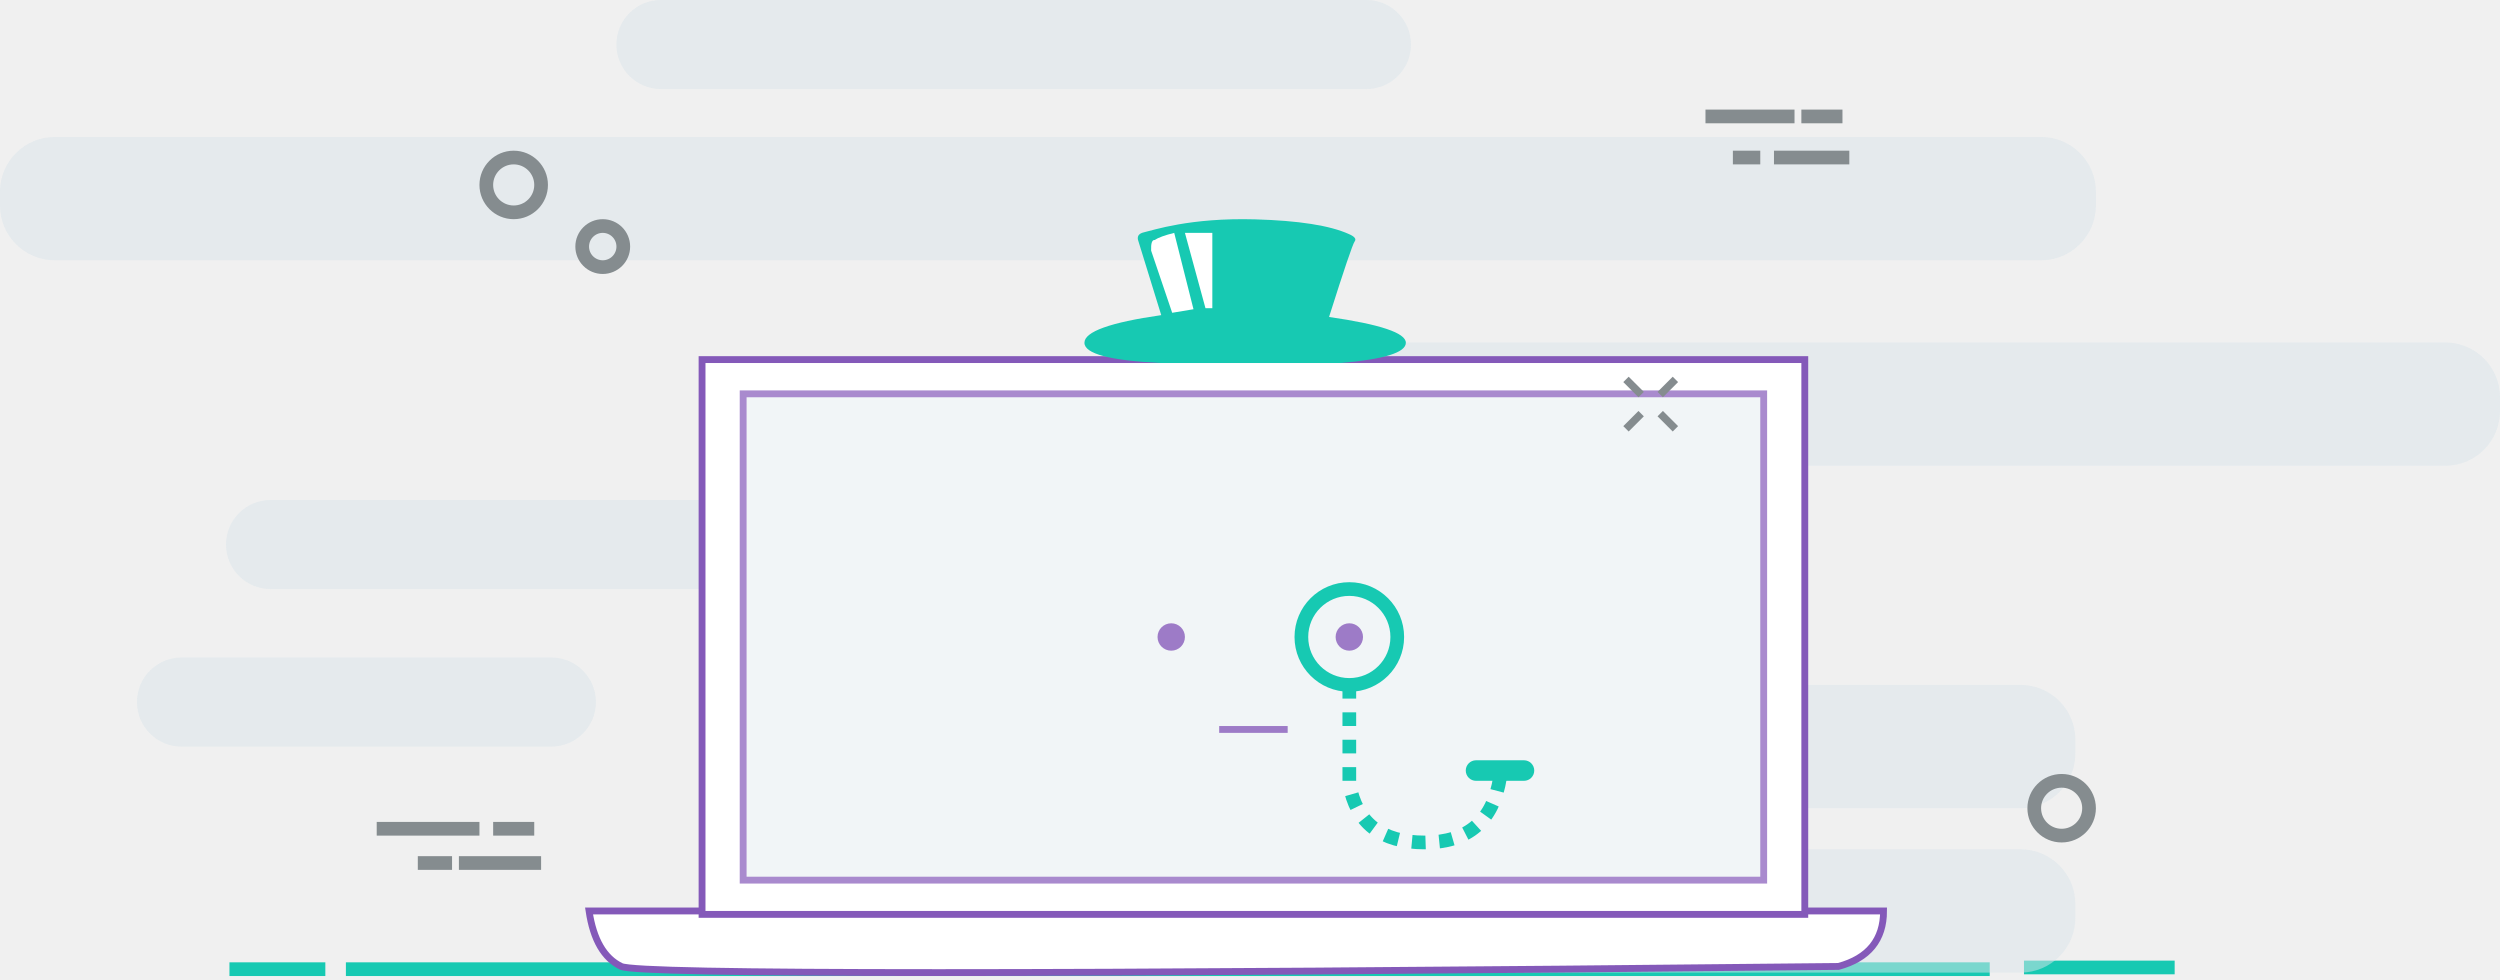
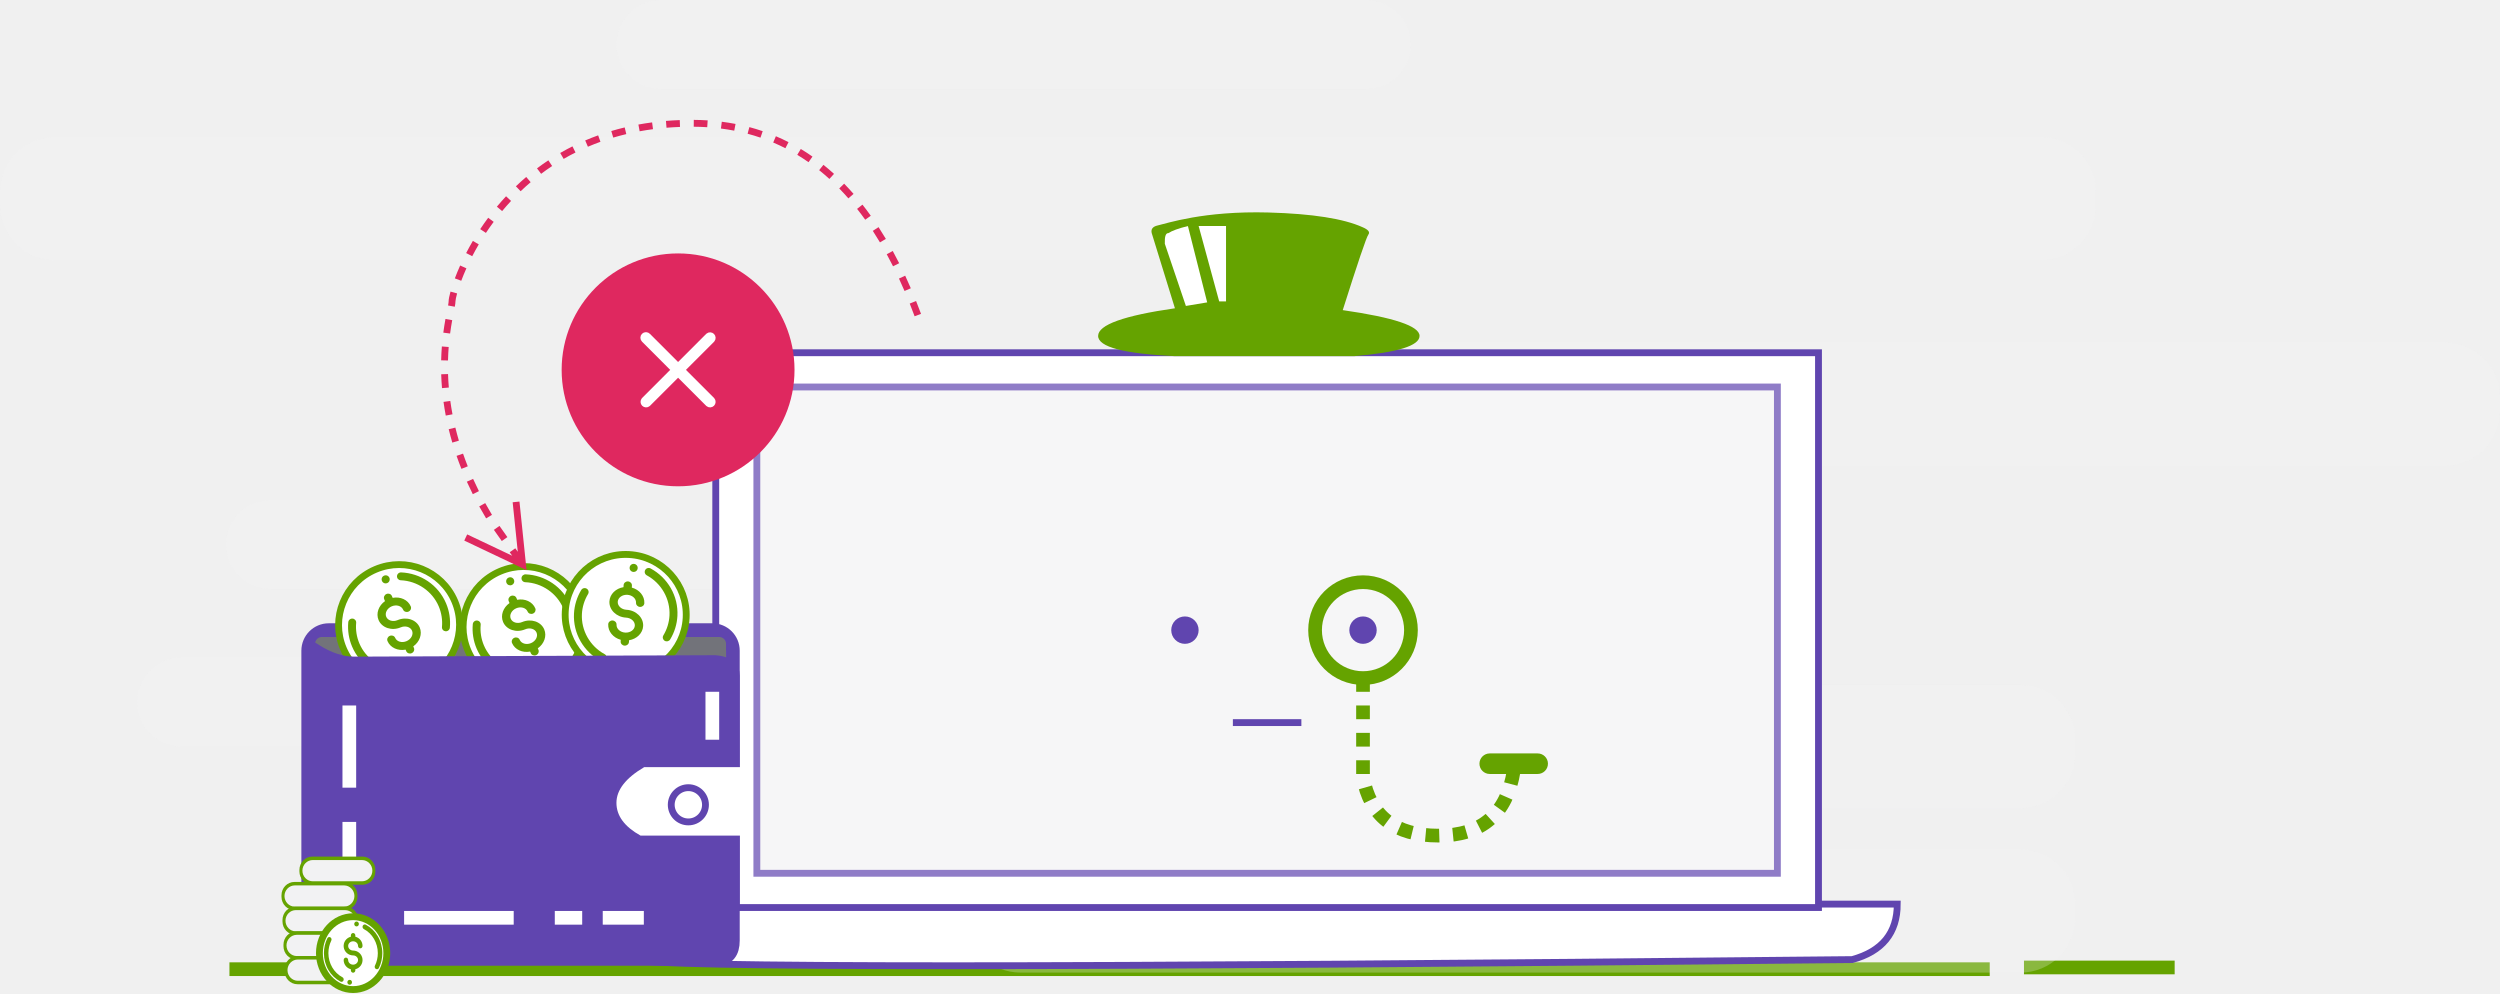
- <svg xmlns="http://www.w3.org/2000/svg" width="365" height="143" viewBox="0 0 365 143">
-   <g fill="none" fill-rule="evenodd">
-     <path stroke="#17C9B2" stroke-linecap="square" stroke-width="2" d="M51.5 141.5h238M34.5 141.5h12M296.5 141.25h20" />
-     <g fill="#D9E4EA" opacity=".509">
-       <path d="M26.5 96h54a6.5 6.5 0 1 1 0 13h-54a6.5 6.5 0 1 1 0-13zM96.5 0h103a6.5 6.5 0 1 1 0 13h-103a6.5 6.5 0 1 1 0-13zM8 20h290a8 8 0 0 1 8 8v2a8 8 0 0 1-8 8H8a8 8 0 0 1-8-8v-2a8 8 0 0 1 8-8zM205 50h152a8 8 0 0 1 8 8v2a8 8 0 0 1-8 8H205a8 8 0 0 1-8-8v-2a8 8 0 0 1 8-8zM205 100h90a8 8 0 0 1 8 8v2a8 8 0 0 1-8 8h-90a8 8 0 0 1-8-8v-2a8 8 0 0 1 8-8zM149 124h146a8 8 0 0 1 8 8v2a8 8 0 0 1-8 8H149a8 8 0 0 1-8-8v-2a8 8 0 0 1 8-8zM39.5 73h209a6.5 6.5 0 1 1 0 13h-209a6.5 6.5 0 1 1 0-13z" />
-     </g>
-     <g transform="translate(86 32)">
-       <path fill="#FFF" stroke="#8459B9" d="M16.925 101H0c.627 4.2 2.194 6.9 4.701 8.1 2.508 1.2 61.747 1.2 177.717 0 4.388-1.2 6.582-3.9 6.582-8.1h-20.687" />
-       <path fill="#FFF" stroke="#8459B9" d="M16.5 20.5h161v81h-161z" />
-       <path fill="#EBF1F4" stroke="#8459B9" d="M22.5 25.5h149v71h-149z" opacity=".7" />
-       <path fill="#17C9B2" d="M83.54 14.009L80.218 3.253c-.277-.717 0-1.165.83-1.345 1.246-.268 6.645-2.15 16.196-1.882 6.368.18 10.936.897 13.704 2.151.831.359 1.108.717.831 1.076-.277.358-1.523 4.033-3.738 11.025 7.476 1.075 11.213 2.33 11.213 3.764 0 1.434-3.184 2.42-9.551 2.958H83.54c-7.475-.359-11.213-1.344-11.213-2.958 0-1.613 3.738-2.958 11.213-4.033z" />
-       <circle cx="111" cy="61" r="7" stroke="#17C9B2" stroke-width="2" />
-       <circle cx="85" cy="61" r="2" fill="#9D7BC7" />
-       <circle cx="111" cy="61" r="2" fill="#9D7BC7" />
-       <path stroke="#9D7BC7" stroke-linecap="square" d="M92.5 74.5h9" />
-       <path fill="#FFF" d="M82.065 4.593c-.043-1.062.13-1.58.518-1.556.519-.346 1.47-.691 2.852-1.037l2.815 11.148-3.111.519-3.074-9.074zM87 2l3 11h1V2z" />
-     </g>
-     <g transform="translate(55 16)">
-       <path fill="#858C8F" d="M187.784 42l-.784-.784L189.216 39l.784.784L187.784 42zm-3.568 0L182 39.784l.784-.784L185 41.216l-.784.784zm3.568 2L190 46.216l-.784.784L187 44.784l.784-.784zm-3.568 0l.784.784L182.784 47l-.784-.784L184.216 44z" />
-       <circle cx="246" cy="102" r="4" stroke="#858C8F" stroke-width="2" />
-       <circle cx="20" cy="11" r="4" stroke="#858C8F" stroke-width="2" />
-       <circle cx="33" cy="20" r="3" stroke="#858C8F" stroke-width="2" />
-       <path fill="#858C8F" d="M0 106v-2h15v2H0zm12 5v-2h12v2H12zm5-5v-2h6v2h-6zm-11 5v-2h5v2H6zM194 2V0h13v2h-13zm10 6V6h11v2h-11zm4-6V0h6v2h-6zm-10 6V6h4v2h-4z" />
-     </g>
-     <path stroke="#17C9B2" stroke-dasharray="2" stroke-width="2" d="M197 100v14.431c1 5.713 4.667 8.569 11 8.569s10-3.157 11-9.47" />
-     <rect width="10" height="3" x="214" y="111" fill="#17C9B2" rx="1.5" />
+ <svg xmlns="http://www.w3.org/2000/svg" width="365" height="145" viewBox="0 0 365 145" fill="none">
+   <path d="M51.5 141.5H289.5M34.5 141.5H46.5M296.5 141.25H316.5" stroke="#65A300" stroke-width="2" stroke-linecap="square" />
+   <g opacity="0.509">
+     <path opacity="0.509" fill-rule="evenodd" clip-rule="evenodd" d="M26.5 96H80.5C82.224 96 83.877 96.685 85.096 97.904C86.315 99.123 87 100.776 87 102.5C87 104.224 86.315 105.877 85.096 107.096C83.877 108.315 82.224 109 80.5 109H26.5C24.776 109 23.123 108.315 21.904 107.096C20.685 105.877 20 104.224 20 102.5C20 100.776 20.685 99.123 21.904 97.904C23.123 96.685 24.776 96 26.5 96V96ZM96.5 0H199.5C201.224 0 202.877 0.685 204.096 1.904C205.315 3.123 206 4.776 206 6.5C206 8.224 205.315 9.877 204.096 11.096C202.877 12.315 201.224 13 199.5 13H96.5C94.776 13 93.123 12.315 91.904 11.096C90.685 9.877 90 8.224 90 6.5C90 4.776 90.685 3.123 91.904 1.904C93.123 0.685 94.776 0 96.5 0V0ZM8 20H298C300.122 20 302.157 20.843 303.657 22.343C305.157 23.843 306 25.878 306 28V30C306 32.122 305.157 34.157 303.657 35.657C302.157 37.157 300.122 38 298 38H8C5.878 38 3.843 37.157 2.343 35.657C0.843 34.157 0 32.122 0 30V28C0 25.878 0.843 23.843 2.343 22.343C3.843 20.843 5.878 20 8 20V20ZM205 50H357C359.122 50 361.157 50.843 362.657 52.343C364.157 53.843 365 55.878 365 58V60C365 62.122 364.157 64.157 362.657 65.657C361.157 67.157 359.122 68 357 68H205C202.878 68 200.843 67.157 199.343 65.657C197.843 64.157 197 62.122 197 60V58C197 55.878 197.843 53.843 199.343 52.343C200.843 50.843 202.878 50 205 50V50ZM205 100H295C297.122 100 299.157 100.843 300.657 102.343C302.157 103.843 303 105.878 303 108V110C303 112.122 302.157 114.157 300.657 115.657C299.157 117.157 297.122 118 295 118H205C202.878 118 200.843 117.157 199.343 115.657C197.843 114.157 197 112.122 197 110V108C197 105.878 197.843 103.843 199.343 102.343C200.843 100.843 202.878 100 205 100ZM149 124H295C297.122 124 299.157 124.843 300.657 126.343C302.157 127.843 303 129.878 303 132V134C303 136.122 302.157 138.157 300.657 139.657C299.157 141.157 297.122 142 295 142H149C146.878 142 144.843 141.157 143.343 139.657C141.843 138.157 141 136.122 141 134V132C141 129.878 141.843 127.843 143.343 126.343C144.843 124.843 146.878 124 149 124ZM39.5 73H248.5C250.224 73 251.877 73.685 253.096 74.904C254.315 76.123 255 77.776 255 79.5C255 81.224 254.315 82.877 253.096 84.096C251.877 85.315 250.224 86 248.5 86H39.5C37.776 86 36.123 85.315 34.904 84.096C33.685 82.877 33 81.224 33 79.5C33 77.776 33.685 76.123 34.904 74.904C36.123 73.685 37.776 73 39.5 73V73Z" fill="#F2F2F3" />
  </g>
+   <path fill-rule="evenodd" clip-rule="evenodd" d="M104.925 132H88C88.627 136.2 90.194 138.9 92.701 140.1C95.209 141.3 154.448 141.3 270.418 140.1C274.806 138.9 277 136.2 277 132H256.313" fill="white" />
+   <path d="M104.925 132H88C88.627 136.2 90.194 138.9 92.701 140.1C95.209 141.3 154.448 141.3 270.418 140.1C274.806 138.9 277 136.2 277 132H256.313" stroke="#6045AF" />
+   <path fill-rule="evenodd" clip-rule="evenodd" d="M104.5 51.5H265.5V132.5H104.5V51.5Z" fill="white" stroke="#6045AF" />
+   <path opacity="0.7" fill-rule="evenodd" clip-rule="evenodd" d="M110.5 56.5H259.5V127.5H110.5V56.5Z" fill="#F2F2F3" stroke="#6045AF" />
+   <path fill-rule="evenodd" clip-rule="evenodd" d="M171.54 45.009L168.218 34.253C167.941 33.536 168.218 33.088 169.048 32.908C170.294 32.64 175.693 30.758 185.244 31.026C191.612 31.206 196.18 31.923 198.948 33.177C199.779 33.536 200.056 33.894 199.779 34.253C199.502 34.611 198.256 38.286 196.041 45.278C203.517 46.353 207.254 47.608 207.254 49.042C207.254 50.476 204.07 51.462 197.703 52H171.54C164.065 51.641 160.327 50.656 160.327 49.042C160.327 47.429 164.065 46.084 171.54 45.009Z" fill="#65A300" />
+   <path fill-rule="evenodd" clip-rule="evenodd" d="M170.065 35.593C170.022 34.531 170.195 34.013 170.583 34.037C171.102 33.691 172.053 33.346 173.435 33L176.25 44.148L173.139 44.667L170.065 35.593ZM175 33L178 44H179V33H175Z" fill="white" />
+   <path d="M199 99C202.866 99 206 95.866 206 92C206 88.134 202.866 85 199 85C195.134 85 192 88.134 192 92C192 95.866 195.134 99 199 99Z" stroke="#65A300" stroke-width="2" />
+   <path d="M173 94C174.105 94 175 93.105 175 92C175 90.895 174.105 90 173 90C171.895 90 171 90.895 171 92C171 93.105 171.895 94 173 94Z" fill="#6045AF" />
+   <path d="M199 94C200.105 94 201 93.105 201 92C201 90.895 200.105 90 199 90C197.895 90 197 90.895 197 92C197 93.105 197.895 94 199 94Z" fill="#6045AF" />
+   <path d="M180.5 105.5H189.5" stroke="#6045AF" stroke-linecap="square" />
+   <path d="M199 99V113.431C200 119.144 203.667 122 210 122C216.333 122 220 118.843 221 112.53" stroke="#65A300" stroke-width="2" stroke-dasharray="2 2" />
+   <path d="M224.5 110H217.5C216.672 110 216 110.672 216 111.5C216 112.328 216.672 113 217.5 113H224.5C225.328 113 226 112.328 226 111.5C226 110.672 225.328 110 224.5 110Z" fill="#65A300" />
+   <path d="M99 71C108.389 71 116 63.389 116 54C116 44.611 108.389 37 99 37C89.611 37 82 44.611 82 54C82 63.389 89.611 71 99 71Z" fill="#DF285F" />
+   <path d="M99 53.558L103.467 49.092C103.527 49.042 103.604 49.016 103.682 49.019C103.76 49.022 103.834 49.055 103.89 49.11C103.945 49.166 103.978 49.24 103.981 49.318C103.985 49.396 103.959 49.473 103.908 49.533L99.442 54L103.908 58.467C103.959 58.527 103.985 58.604 103.981 58.682C103.978 58.76 103.945 58.834 103.89 58.89C103.834 58.945 103.76 58.978 103.682 58.981C103.604 58.984 103.527 58.958 103.467 58.908L99 54.442L94.533 58.908C94.473 58.958 94.396 58.984 94.318 58.981C94.24 58.978 94.166 58.945 94.11 58.89C94.055 58.834 94.022 58.76 94.019 58.682C94.016 58.604 94.042 58.527 94.092 58.467L98.558 54L94.092 49.533C94.062 49.504 94.037 49.47 94.02 49.432C94.003 49.394 93.994 49.352 93.993 49.31C93.993 49.269 94.001 49.227 94.016 49.188C94.032 49.15 94.055 49.114 94.085 49.085C94.114 49.055 94.15 49.032 94.188 49.016C94.227 49 94.269 48.993 94.311 48.993C94.352 48.994 94.394 49.003 94.432 49.02C94.47 49.037 94.504 49.062 94.533 49.092L99 53.558Z" fill="white" stroke="white" />
+   <path d="M104 92H48C46.343 92 45 93.343 45 95V132C45 133.657 46.343 135 48 135H104C105.657 135 107 133.657 107 132V95C107 93.343 105.657 92 104 92Z" fill="#A8A8AD" stroke="#6045AF" stroke-width="2" />
+   <path d="M105 93H47C46.448 93 46 93.448 46 94V134C46 134.552 46.448 135 47 135H105C105.552 135 106 134.552 106 134V94C106 93.448 105.552 93 105 93Z" fill="#72737A" />
+   <path d="M61.704 99.344C57.218 101.247 52.026 99.161 50.129 94.692C48.232 90.223 50.338 85.038 54.823 83.135C59.309 81.231 64.501 83.317 66.398 87.786C68.295 92.256 66.188 97.44 61.704 99.344Z" fill="white" stroke="#65A300" />
+   <path d="M58.05 90.538C57.37 90.826 56.626 90.608 56.39 90.053C56.155 89.498 56.515 88.811 57.194 88.523C57.873 88.235 58.617 88.453 58.852 89.008C58.976 89.3 59.328 89.431 59.636 89.299C59.946 89.169 60.096 88.825 59.971 88.533C59.56 87.563 58.451 87.073 57.33 87.287L57.213 87.012C57.089 86.72 56.738 86.59 56.429 86.721C56.12 86.852 55.97 87.195 56.094 87.487L56.211 87.762C55.278 88.419 54.861 89.559 55.271 90.528C55.755 91.667 57.202 92.146 58.498 91.596C59.177 91.307 59.921 91.525 60.157 92.08C60.392 92.636 60.032 93.322 59.353 93.61C58.674 93.898 57.93 93.68 57.695 93.125C57.571 92.833 57.22 92.703 56.911 92.834C56.601 92.964 56.451 93.308 56.576 93.6C56.987 94.57 58.097 95.06 59.217 94.846L59.314 95.074C59.438 95.366 59.79 95.497 60.098 95.366C60.408 95.235 60.558 94.891 60.433 94.599L60.336 94.371C61.269 93.714 61.687 92.575 61.276 91.605C60.792 90.467 59.345 89.988 58.049 90.538H58.05ZM62.46 84.85C61.305 84.072 59.957 83.629 58.566 83.572C58.413 83.565 58.263 83.619 58.15 83.722C58.036 83.825 57.967 83.969 57.959 84.122C57.955 84.197 57.967 84.272 57.992 84.343C58.018 84.414 58.057 84.479 58.108 84.535C58.159 84.59 58.221 84.635 58.289 84.667C58.358 84.698 58.432 84.716 58.507 84.719C60.938 84.821 63.117 86.319 64.057 88.534C64.459 89.483 64.621 90.517 64.527 91.544C64.52 91.619 64.528 91.695 64.551 91.767C64.573 91.839 64.61 91.906 64.659 91.963C64.707 92.021 64.767 92.068 64.834 92.103C64.901 92.137 64.975 92.158 65.05 92.164C65.203 92.177 65.355 92.129 65.473 92.031C65.591 91.933 65.665 91.792 65.68 91.639C65.791 90.425 65.6 89.203 65.124 88.081C64.568 86.769 63.642 85.646 62.46 84.85V84.85ZM56.1 84.037L56.064 84.052C55.923 84.114 55.813 84.229 55.757 84.373C55.702 84.516 55.705 84.675 55.767 84.816C55.825 84.958 55.937 85.071 56.079 85.13C56.22 85.19 56.38 85.191 56.522 85.133L56.552 85.12L56.555 85.119C56.695 85.057 56.805 84.942 56.861 84.8C56.916 84.657 56.914 84.498 56.853 84.358C56.795 84.216 56.683 84.102 56.542 84.042C56.401 83.982 56.241 83.981 56.099 84.038L56.1 84.037ZM58.02 97.76C55.589 97.657 53.41 96.16 52.47 93.944C52.067 92.995 51.906 91.961 52 90.934C52.007 90.859 51.999 90.783 51.976 90.711C51.953 90.639 51.917 90.572 51.868 90.515C51.819 90.457 51.76 90.41 51.693 90.375C51.625 90.341 51.552 90.32 51.477 90.314C51.324 90.301 51.172 90.349 51.054 90.447C50.936 90.545 50.862 90.686 50.847 90.839C50.736 92.053 50.927 93.275 51.403 94.397C51.959 95.71 52.884 96.833 54.067 97.629C55.221 98.406 56.569 98.849 57.96 98.906C58.113 98.913 58.263 98.859 58.377 98.756C58.491 98.653 58.559 98.509 58.568 98.356C58.572 98.281 58.56 98.205 58.535 98.135C58.509 98.064 58.469 97.999 58.418 97.943C58.367 97.888 58.306 97.843 58.238 97.811C58.169 97.779 58.095 97.762 58.02 97.759V97.76Z" fill="#65A300" />
+   <path d="M60.004 97.345L59.974 97.358C59.904 97.388 59.841 97.432 59.788 97.487C59.736 97.541 59.694 97.606 59.666 97.677C59.638 97.748 59.625 97.823 59.626 97.899C59.627 97.975 59.644 98.05 59.674 98.12C59.732 98.262 59.844 98.376 59.985 98.436C60.126 98.496 60.286 98.497 60.428 98.44L60.463 98.426C60.604 98.364 60.714 98.249 60.77 98.105C60.825 97.962 60.822 97.803 60.76 97.662C60.702 97.52 60.589 97.406 60.448 97.347C60.306 97.288 60.146 97.287 60.004 97.345V97.345Z" fill="#65A300" />
+   <path d="M79.884 99.627C75.399 101.531 70.206 99.444 68.309 94.975C66.413 90.506 68.519 85.321 73.004 83.418C77.489 81.514 82.681 83.6 84.578 88.069C86.475 92.539 84.369 97.723 79.884 99.627V99.627Z" fill="white" stroke="#65A300" />
+   <path d="M76.23 90.82C75.55 91.109 74.807 90.891 74.571 90.336C74.335 89.781 74.696 89.094 75.374 88.806C76.054 88.518 76.797 88.736 77.033 89.291C77.157 89.583 77.508 89.714 77.817 89.582C78.126 89.452 78.276 89.108 78.152 88.816C77.74 87.846 76.63 87.356 75.51 87.57L75.393 87.295C75.269 87.003 74.918 86.873 74.609 87.004C74.3 87.135 74.15 87.478 74.274 87.77L74.391 88.045C73.458 88.702 73.041 89.842 73.451 90.811C73.935 91.95 75.383 92.429 76.678 91.879C77.358 91.59 78.101 91.808 78.337 92.363C78.573 92.919 78.212 93.605 77.534 93.893C76.854 94.181 76.111 93.963 75.875 93.408C75.751 93.116 75.4 92.986 75.091 93.117C74.782 93.247 74.632 93.591 74.756 93.883C75.168 94.853 76.277 95.343 77.398 95.129L77.495 95.357C77.619 95.649 77.97 95.78 78.279 95.649C78.588 95.518 78.738 95.174 78.614 94.882L78.517 94.654C79.449 93.997 79.867 92.858 79.456 91.888C78.973 90.75 77.526 90.271 76.229 90.821L76.23 90.82ZM80.64 85.133C79.486 84.355 78.138 83.913 76.747 83.855C76.594 83.848 76.444 83.902 76.33 84.005C76.216 84.108 76.148 84.252 76.139 84.405C76.135 84.48 76.147 84.556 76.172 84.627C76.198 84.698 76.238 84.763 76.289 84.818C76.34 84.874 76.401 84.919 76.47 84.95C76.538 84.982 76.613 84.999 76.688 85.002C79.118 85.104 81.297 86.602 82.238 88.817C82.641 89.766 82.802 90.8 82.708 91.827C82.701 91.902 82.709 91.978 82.732 92.05C82.755 92.122 82.791 92.189 82.84 92.246C82.889 92.304 82.948 92.352 83.015 92.386C83.082 92.42 83.156 92.441 83.231 92.447C83.384 92.46 83.536 92.412 83.653 92.314C83.771 92.215 83.845 92.075 83.86 91.922C83.971 90.708 83.781 89.486 83.305 88.364C82.749 87.052 81.823 85.929 80.641 85.133H80.64ZM74.28 84.32L74.244 84.335C74.104 84.397 73.994 84.513 73.938 84.656C73.883 84.799 73.886 84.959 73.948 85.099C74.006 85.241 74.118 85.354 74.26 85.414C74.402 85.473 74.561 85.474 74.703 85.416L74.733 85.403L74.736 85.402C74.876 85.34 74.986 85.225 75.041 85.083C75.097 84.94 75.094 84.781 75.033 84.641C74.975 84.499 74.864 84.386 74.723 84.326C74.582 84.266 74.422 84.264 74.28 84.321V84.32ZM76.2 98.042C73.77 97.94 71.59 96.442 70.65 94.227C70.248 93.278 70.086 92.244 70.18 91.217C70.187 91.142 70.179 91.066 70.156 90.994C70.133 90.922 70.097 90.856 70.048 90.798C69.999 90.74 69.94 90.693 69.873 90.658C69.806 90.624 69.732 90.603 69.657 90.597C69.504 90.584 69.352 90.632 69.234 90.73C69.116 90.828 69.042 90.969 69.027 91.122C68.916 92.336 69.107 93.558 69.583 94.68C70.139 95.993 71.064 97.116 72.247 97.912C73.402 98.69 74.75 99.132 76.141 99.189C76.294 99.196 76.444 99.142 76.557 99.039C76.671 98.936 76.74 98.792 76.748 98.639C76.752 98.564 76.74 98.489 76.715 98.418C76.689 98.347 76.65 98.282 76.599 98.226C76.548 98.171 76.486 98.126 76.418 98.094C76.349 98.063 76.275 98.045 76.2 98.042V98.042Z" fill="#65A300" />
+   <path d="M78.185 97.628L78.155 97.641C78.085 97.671 78.022 97.715 77.969 97.77C77.916 97.825 77.875 97.889 77.847 97.96C77.819 98.031 77.806 98.106 77.807 98.182C77.808 98.258 77.825 98.333 77.855 98.403C77.913 98.545 78.024 98.659 78.165 98.718C78.306 98.778 78.466 98.78 78.608 98.723L78.643 98.709C78.784 98.647 78.894 98.532 78.95 98.388C79.005 98.245 79.002 98.086 78.94 97.945C78.882 97.803 78.769 97.69 78.628 97.631C78.487 97.571 78.327 97.57 78.185 97.628V97.628Z" fill="#65A300" />
+   <path d="M90.892 98.543C86.026 98.288 82.274 94.137 82.528 89.289C82.782 84.44 86.948 80.704 91.813 80.959C96.679 81.214 100.431 85.365 100.177 90.214C99.923 95.062 95.757 98.798 90.892 98.544V98.543Z" fill="white" stroke="#65A300" />
+   <path d="M91.467 89.027C90.731 88.988 90.157 88.467 90.189 87.864C90.221 87.261 90.845 86.803 91.582 86.841C92.318 86.88 92.892 87.401 92.86 88.004C92.843 88.321 93.102 88.592 93.437 88.61C93.772 88.627 94.057 88.384 94.074 88.068C94.129 87.016 93.346 86.088 92.245 85.79L92.261 85.492C92.278 85.175 92.019 84.903 91.684 84.886C91.349 84.868 91.064 85.111 91.047 85.428L91.031 85.726C89.905 85.908 89.031 86.749 88.975 87.8C88.91 89.036 90.001 90.1 91.407 90.174C92.143 90.213 92.717 90.734 92.685 91.337C92.654 91.94 92.029 92.398 91.292 92.36C90.556 92.321 89.982 91.8 90.014 91.197C90.031 90.88 89.773 90.609 89.437 90.591C89.102 90.574 88.817 90.817 88.8 91.133C88.745 92.185 89.528 93.113 90.629 93.411L90.616 93.659C90.599 93.976 90.857 94.247 91.193 94.264C91.528 94.282 91.813 94.039 91.83 93.722L91.843 93.475C92.969 93.293 93.844 92.452 93.899 91.401C93.964 90.165 92.873 89.101 91.467 89.027ZM97.925 85.848C97.228 84.643 96.21 83.654 94.985 82.993C94.85 82.92 94.692 82.903 94.545 82.945C94.398 82.988 94.274 83.087 94.199 83.22C94.162 83.286 94.139 83.359 94.131 83.434C94.123 83.509 94.13 83.585 94.151 83.657C94.173 83.729 94.208 83.797 94.256 83.855C94.304 83.914 94.362 83.962 94.429 83.998C96.569 85.155 97.871 87.456 97.745 89.86C97.69 90.889 97.382 91.889 96.848 92.77C96.809 92.835 96.783 92.906 96.772 92.981C96.761 93.056 96.765 93.132 96.783 93.205C96.802 93.278 96.835 93.347 96.88 93.408C96.926 93.468 96.983 93.519 97.048 93.557C97.179 93.635 97.336 93.658 97.485 93.622C97.633 93.585 97.762 93.492 97.842 93.362C98.474 92.32 98.839 91.137 98.903 89.92C98.978 88.496 98.639 87.082 97.925 85.848V85.848ZM92.564 82.33L92.526 82.327C92.372 82.321 92.223 82.377 92.11 82.481C91.998 82.586 91.931 82.73 91.925 82.884C91.915 83.037 91.966 83.188 92.068 83.304C92.169 83.419 92.312 83.49 92.465 83.5L92.497 83.501H92.5C92.653 83.507 92.802 83.452 92.914 83.348C93.027 83.245 93.094 83.101 93.101 82.948C93.112 82.795 93.061 82.643 92.96 82.527C92.86 82.411 92.717 82.34 92.564 82.329V82.33ZM88.275 95.505C86.135 94.347 84.833 92.046 84.959 89.642C85.013 88.613 85.322 87.613 85.856 86.732C85.895 86.667 85.921 86.596 85.932 86.521C85.944 86.446 85.94 86.37 85.921 86.297C85.903 86.224 85.87 86.155 85.825 86.094C85.78 86.034 85.723 85.983 85.658 85.945C85.526 85.866 85.369 85.843 85.22 85.879C85.071 85.915 84.942 86.009 84.862 86.14C84.23 87.182 83.866 88.365 83.802 89.582C83.726 91.005 84.066 92.42 84.779 93.654C85.476 94.859 86.494 95.848 87.719 96.509C87.854 96.582 88.012 96.599 88.159 96.557C88.306 96.514 88.431 96.416 88.506 96.282C88.542 96.216 88.565 96.143 88.573 96.068C88.581 95.993 88.574 95.918 88.553 95.845C88.531 95.773 88.496 95.706 88.448 95.647C88.4 95.589 88.341 95.54 88.275 95.505V95.505Z" fill="#65A300" />
+   <path d="M90.24 96.002L90.207 96.001C90.054 95.995 89.904 96.049 89.791 96.153C89.678 96.256 89.611 96.401 89.604 96.554C89.593 96.707 89.644 96.859 89.744 96.975C89.845 97.091 89.988 97.162 90.141 97.173L90.179 97.175C90.332 97.181 90.482 97.125 90.595 97.021C90.707 96.916 90.774 96.772 90.78 96.618C90.79 96.465 90.739 96.314 90.637 96.198C90.536 96.083 90.393 96.012 90.24 96.002V96.002Z" fill="#65A300" />
+   <path fill-rule="evenodd" clip-rule="evenodd" d="M46 95C47.998 96.244 49.878 96.866 51.64 96.866H52.544L104.42 96.659C106.14 96.797 107 97.469 107 98.672V137.304C107 139.101 106.235 140 104.705 140H50.249C47.467 140 46.076 138.548 46.076 135.645C46.076 132.742 46.05 119.194 46 95Z" fill="#6045AF" stroke="#6045AF" stroke-width="2" />
+   <path fill-rule="evenodd" clip-rule="evenodd" d="M97.045 112H94.056C91.352 113.594 90 115.333 90 117.217C90 119.101 91.174 120.696 93.522 122H109V112H99.5" fill="white" />
+   <path d="M100.5 120C101.881 120 103 118.881 103 117.5C103 116.119 101.881 115 100.5 115C99.119 115 98 116.119 98 117.5C98 118.881 99.119 120 100.5 120Z" fill="white" stroke="#6045AF" />
+   <path d="M104 101V108M51 103V115V103ZM51 120V126V120ZM59 134H75H59ZM81 134H85H81ZM88 134H94H88Z" stroke="white" stroke-width="2" />
+   <path d="M75.595 80.561L74.848 73.33L75.842 73.227L76.786 82.357L76.877 83.241L76.074 82.86L67.782 78.925L68.21 78.022L74.778 81.138L74.416 80.626L75.233 80.049L75.595 80.561ZM134.469 45.826L133.531 46.174C133.298 45.544 133.061 44.926 132.819 44.319L133.748 43.949C133.993 44.564 134.233 45.189 134.468 45.826H134.469ZM132.978 42.088L132.059 42.483C131.798 41.874 131.528 41.269 131.249 40.668L132.156 40.248C132.436 40.848 132.709 41.462 132.978 42.088ZM131.278 38.429L130.384 38.879C130.087 38.288 129.781 37.702 129.464 37.122L130.341 36.642C130.659 37.225 130.971 37.82 131.277 38.429H131.278ZM129.335 34.879L128.476 35.389C128.138 34.822 127.79 34.261 127.43 33.708L128.268 33.162C128.631 33.719 128.986 34.292 129.335 34.878V34.879ZM127.135 31.499L126.321 32.079C125.938 31.542 125.543 31.015 125.135 30.497L125.921 29.879C126.333 30.402 126.737 30.942 127.135 31.499ZM124.618 28.306L123.865 28.964C123.433 28.468 122.987 27.985 122.528 27.514L123.244 26.816C123.71 27.294 124.168 27.791 124.618 28.306ZM121.765 25.386L121.091 26.125C120.601 25.678 120.103 25.252 119.596 24.845L120.222 24.065C120.745 24.485 121.26 24.925 121.765 25.385V25.386ZM118.621 22.861L118.046 23.681C117.51 23.304 116.961 22.945 116.4 22.606L116.917 21.75C117.494 22.1 118.062 22.47 118.621 22.861ZM115.124 20.751L114.668 21.641C114.085 21.343 113.491 21.065 112.888 20.809L113.28 19.889C113.904 20.154 114.519 20.442 115.124 20.751ZM111.354 19.151L111.03 20.097C110.41 19.884 109.783 19.694 109.15 19.525L109.407 18.559C110.065 18.734 110.714 18.932 111.354 19.151ZM107.389 18.095L107.199 19.077C106.555 18.952 105.907 18.848 105.256 18.765L105.383 17.773C106.061 17.86 106.729 17.967 107.389 18.095ZM103.32 17.575L103.255 18.572C102.599 18.53 101.942 18.506 101.285 18.502L101.293 17.502C101.977 17.507 102.653 17.532 103.32 17.575ZM99.245 17.532L99.282 18.532C98.617 18.557 97.959 18.596 97.311 18.65L97.228 17.653C97.899 17.598 98.572 17.558 99.245 17.533V17.532ZM95.208 17.869L95.338 18.861C94.678 18.947 94.028 19.05 93.387 19.167L93.207 18.183C93.871 18.061 94.538 17.957 95.208 17.869ZM91.205 18.605L91.438 19.578C90.793 19.732 90.158 19.902 89.533 20.088L89.248 19.13C89.895 18.937 90.548 18.762 91.205 18.605ZM87.328 19.761L87.667 20.701C87.044 20.926 86.433 21.167 85.834 21.424L85.44 20.504C86.062 20.238 86.692 19.99 87.328 19.761ZM83.578 21.369L84.026 22.263C83.439 22.557 82.86 22.869 82.292 23.198L81.791 22.333C82.377 21.994 82.973 21.672 83.578 21.369ZM80.059 23.407L80.612 24.241C80.062 24.605 79.527 24.984 79.003 25.378L78.402 24.579C78.941 24.173 79.493 23.782 80.059 23.407ZM76.829 25.839L77.476 26.601C76.974 27.027 76.486 27.467 76.012 27.921L75.322 27.198C75.809 26.731 76.312 26.278 76.828 25.838L76.829 25.839ZM73.884 28.654L74.616 29.336C74.166 29.818 73.732 30.312 73.313 30.816L72.543 30.176C72.976 29.658 73.423 29.15 73.884 28.654ZM71.274 31.793L72.077 32.389C71.683 32.919 71.305 33.459 70.944 34.005L70.11 33.453C70.481 32.893 70.87 32.338 71.274 31.793ZM69.038 35.173L69.9 35.679C69.567 36.246 69.248 36.822 68.946 37.406L68.058 36.947C68.369 36.347 68.695 35.755 69.038 35.172V35.173ZM67.182 38.763L68.094 39.173C67.814 39.798 67.564 40.408 67.344 40.993L66.408 40.643C66.634 40.038 66.893 39.408 67.182 38.763ZM65.773 42.573L66.737 42.839C66.587 43.386 66.503 43.815 66.5 43.985C66.5 44.179 66.469 44.412 66.4 44.782L65.417 44.601C65.475 44.288 65.5 44.099 65.5 43.976C65.505 43.692 65.602 43.196 65.773 42.574V42.573ZM65.038 46.566L66.022 46.744C65.903 47.399 65.802 48.036 65.715 48.696L64.724 48.566C64.813 47.888 64.917 47.236 65.038 46.566ZM64.512 50.583L65.509 50.661C65.459 51.308 65.424 51.964 65.409 52.631L64.409 52.607C64.425 51.922 64.459 51.248 64.512 50.583ZM64.415 54.643L65.415 54.613C65.435 55.263 65.472 55.919 65.528 56.582L64.531 56.666C64.474 55.993 64.436 55.318 64.415 54.643ZM64.754 58.676L65.744 58.54C65.834 59.186 65.939 59.835 66.064 60.488L65.081 60.675C64.955 60.011 64.846 59.345 64.754 58.676ZM65.511 62.664L66.483 62.428C66.637 63.062 66.808 63.698 66.996 64.336L66.036 64.619C65.845 63.972 65.67 63.32 65.511 62.664ZM66.659 66.556L67.603 66.229C67.817 66.845 68.047 67.463 68.293 68.082L67.365 68.452C67.115 67.825 66.88 67.193 66.659 66.556ZM68.16 70.327L69.072 69.917C69.34 70.512 69.623 71.108 69.922 71.705L69.028 72.152C68.726 71.55 68.437 70.941 68.16 70.327ZM69.965 73.935L70.841 73.452C71.156 74.024 71.486 74.596 71.83 75.168L70.973 75.684C70.626 75.107 70.29 74.524 69.965 73.934V73.935ZM72.107 77.36L72.924 76.783L74.078 78.416L73.262 78.993L72.107 77.36Z" fill="#DF285F" />
+   <path fill-rule="evenodd" clip-rule="evenodd" d="M50.291 128.763H42.988C41.947 128.763 41.096 129.638 41.096 130.71V130.93C41.096 132.001 41.946 132.878 42.988 132.878H50.291C51.332 132.878 52.185 132.001 52.185 130.931V130.71C52.185 129.638 51.332 128.763 50.291 128.763Z" fill="#65A300" />
+   <path fill-rule="evenodd" clip-rule="evenodd" d="M50.238 129.27H43.04C42.212 129.27 41.534 129.967 41.534 130.82C41.534 131.672 42.212 132.37 43.04 132.37H50.238C51.068 132.37 51.746 131.672 51.746 130.82C51.746 129.967 51.068 129.27 50.238 129.27Z" fill="#F2F2F3" />
+   <path fill-rule="evenodd" clip-rule="evenodd" d="M52.91 125.061H45.606C44.565 125.061 43.714 125.936 43.714 127.008V127.229C43.714 128.299 44.565 129.176 45.606 129.176H52.91C53.95 129.176 54.803 128.3 54.803 127.229V127.008C54.803 125.936 53.95 125.061 52.91 125.061Z" fill="#65A300" />
+   <path fill-rule="evenodd" clip-rule="evenodd" d="M52.857 125.568H45.659C44.83 125.568 44.152 126.265 44.152 127.118C44.152 127.971 44.83 128.669 45.659 128.669H52.857C53.687 128.669 54.365 127.971 54.365 127.119C54.365 126.265 53.687 125.569 52.857 125.569" fill="#F2F2F3" />
+   <path fill-rule="evenodd" clip-rule="evenodd" d="M50.438 132.37H43.135C42.093 132.37 41.242 133.245 41.242 134.317V134.538C41.242 135.608 42.093 136.484 43.135 136.484H50.438C51.478 136.484 52.331 135.607 52.331 134.538V134.317C52.331 133.245 51.479 132.37 50.438 132.37Z" fill="#65A300" />
+   <path fill-rule="evenodd" clip-rule="evenodd" d="M50.385 132.877H43.187C42.357 132.877 41.681 133.574 41.681 134.427C41.681 135.28 42.357 135.978 43.187 135.978H50.385C51.214 135.978 51.892 135.28 51.892 134.426C51.892 133.574 51.214 132.877 50.385 132.877Z" fill="#F2F2F3" />
+   <path fill-rule="evenodd" clip-rule="evenodd" d="M50.585 135.978H43.28C42.24 135.978 41.387 136.853 41.387 137.923V138.144C41.387 139.214 42.239 140.091 43.28 140.091H50.584C51.624 140.091 52.476 139.215 52.476 138.144V137.924C52.476 136.853 51.625 135.978 50.584 135.978" fill="#65A300" />
+   <path fill-rule="evenodd" clip-rule="evenodd" d="M50.532 136.483H43.334C42.505 136.483 41.827 137.181 41.827 138.033C41.827 138.886 42.505 139.584 43.334 139.584H50.532C51.36 139.584 52.04 138.886 52.04 138.034C52.04 137.181 51.36 136.484 50.532 136.484" fill="#F2F2F3" />
+   <path fill-rule="evenodd" clip-rule="evenodd" d="M50.73 139.584H43.427C42.387 139.584 41.535 140.459 41.535 141.531V141.751C41.535 142.822 42.386 143.699 43.427 143.699H50.731C51.771 143.699 52.624 142.822 52.624 141.752V141.531C52.624 140.459 51.772 139.584 50.731 139.584" fill="#65A300" />
+   <path fill-rule="evenodd" clip-rule="evenodd" d="M50.678 140.09H43.48C42.651 140.09 41.973 140.788 41.973 141.64C41.973 142.493 42.651 143.192 43.48 143.192H50.678C51.508 143.192 52.186 142.493 52.186 141.64C52.186 140.788 51.508 140.09 50.678 140.09Z" fill="#F2F2F3" />
+   <path d="M51.555 144.478C48.842 144.478 46.635 142.091 46.635 139.158C46.635 136.224 48.842 133.838 51.555 133.838C54.267 133.838 56.473 136.224 56.473 139.158C56.473 142.091 54.267 144.478 51.555 144.478Z" fill="white" stroke="#65A300" />
+   <path fill-rule="evenodd" clip-rule="evenodd" d="M51.553 138.78C51.155 138.78 50.832 138.477 50.832 138.105C50.832 137.732 51.155 137.429 51.553 137.429C51.951 137.429 52.274 137.732 52.274 138.105C52.274 138.301 52.421 138.459 52.602 138.459C52.783 138.459 52.93 138.301 52.93 138.105C52.93 137.455 52.483 136.908 51.881 136.76V136.575C51.881 136.38 51.734 136.221 51.553 136.221C51.372 136.221 51.225 136.38 51.225 136.575V136.76C50.897 136.841 50.609 137.039 50.416 137.317C50.224 137.595 50.14 137.934 50.18 138.27C50.221 138.606 50.383 138.916 50.636 139.14C50.888 139.365 51.215 139.489 51.553 139.49C51.951 139.49 52.274 139.792 52.274 140.165C52.274 140.537 51.951 140.84 51.553 140.84C51.155 140.84 50.832 140.537 50.832 140.165C50.832 139.969 50.685 139.81 50.504 139.81C50.323 139.81 50.176 139.969 50.176 140.165C50.176 140.815 50.623 141.361 51.226 141.509V141.663C51.226 141.859 51.372 142.017 51.553 142.017C51.734 142.017 51.881 141.859 51.881 141.663V141.509C52.209 141.427 52.495 141.229 52.687 140.951C52.878 140.673 52.962 140.335 52.922 140C52.881 139.665 52.72 139.356 52.468 139.131C52.216 138.906 51.891 138.782 51.553 138.78V138.78ZM55.145 136.67C54.73 135.961 54.125 135.383 53.399 135C53.236 134.915 53.04 134.99 52.962 135.166C52.924 135.25 52.918 135.345 52.947 135.432C52.975 135.52 53.035 135.594 53.115 135.639C54.358 136.285 55.162 137.667 55.162 139.157C55.162 139.795 55.016 140.428 54.742 140.987C54.701 141.069 54.691 141.164 54.717 141.253C54.742 141.342 54.799 141.418 54.877 141.467C54.926 141.495 54.979 141.509 55.03 141.509C55.148 141.509 55.261 141.44 55.32 141.32C55.646 140.66 55.818 139.911 55.818 139.157C55.818 138.272 55.585 137.412 55.145 136.67V136.67ZM52.069 134.547H52.046C51.866 134.547 51.719 134.706 51.719 134.901C51.719 135.097 51.865 135.256 52.046 135.256H52.067C52.247 135.256 52.394 135.098 52.395 134.903C52.395 134.707 52.25 134.548 52.069 134.547ZM49.994 142.676C48.751 142.029 47.947 140.648 47.947 139.157C47.947 138.519 48.093 137.887 48.367 137.327C48.408 137.245 48.417 137.15 48.392 137.061C48.367 136.973 48.31 136.897 48.232 136.848C48.072 136.756 47.874 136.822 47.789 136.995C47.461 137.668 47.291 138.408 47.292 139.157C47.292 140.043 47.524 140.903 47.964 141.645C48.379 142.354 48.984 142.932 49.71 143.315C49.754 143.338 49.803 143.35 49.852 143.35C49.974 143.35 50.091 143.276 50.147 143.15C50.185 143.066 50.191 142.971 50.163 142.883C50.135 142.795 50.074 142.721 49.994 142.676V142.676ZM51.063 143.059H51.043C50.862 143.059 50.715 143.216 50.714 143.412C50.714 143.608 50.86 143.767 51.041 143.768H51.063C51.243 143.768 51.391 143.609 51.391 143.414C51.391 143.218 51.244 143.059 51.063 143.059V143.059Z" fill="#65A300" />
</svg>
